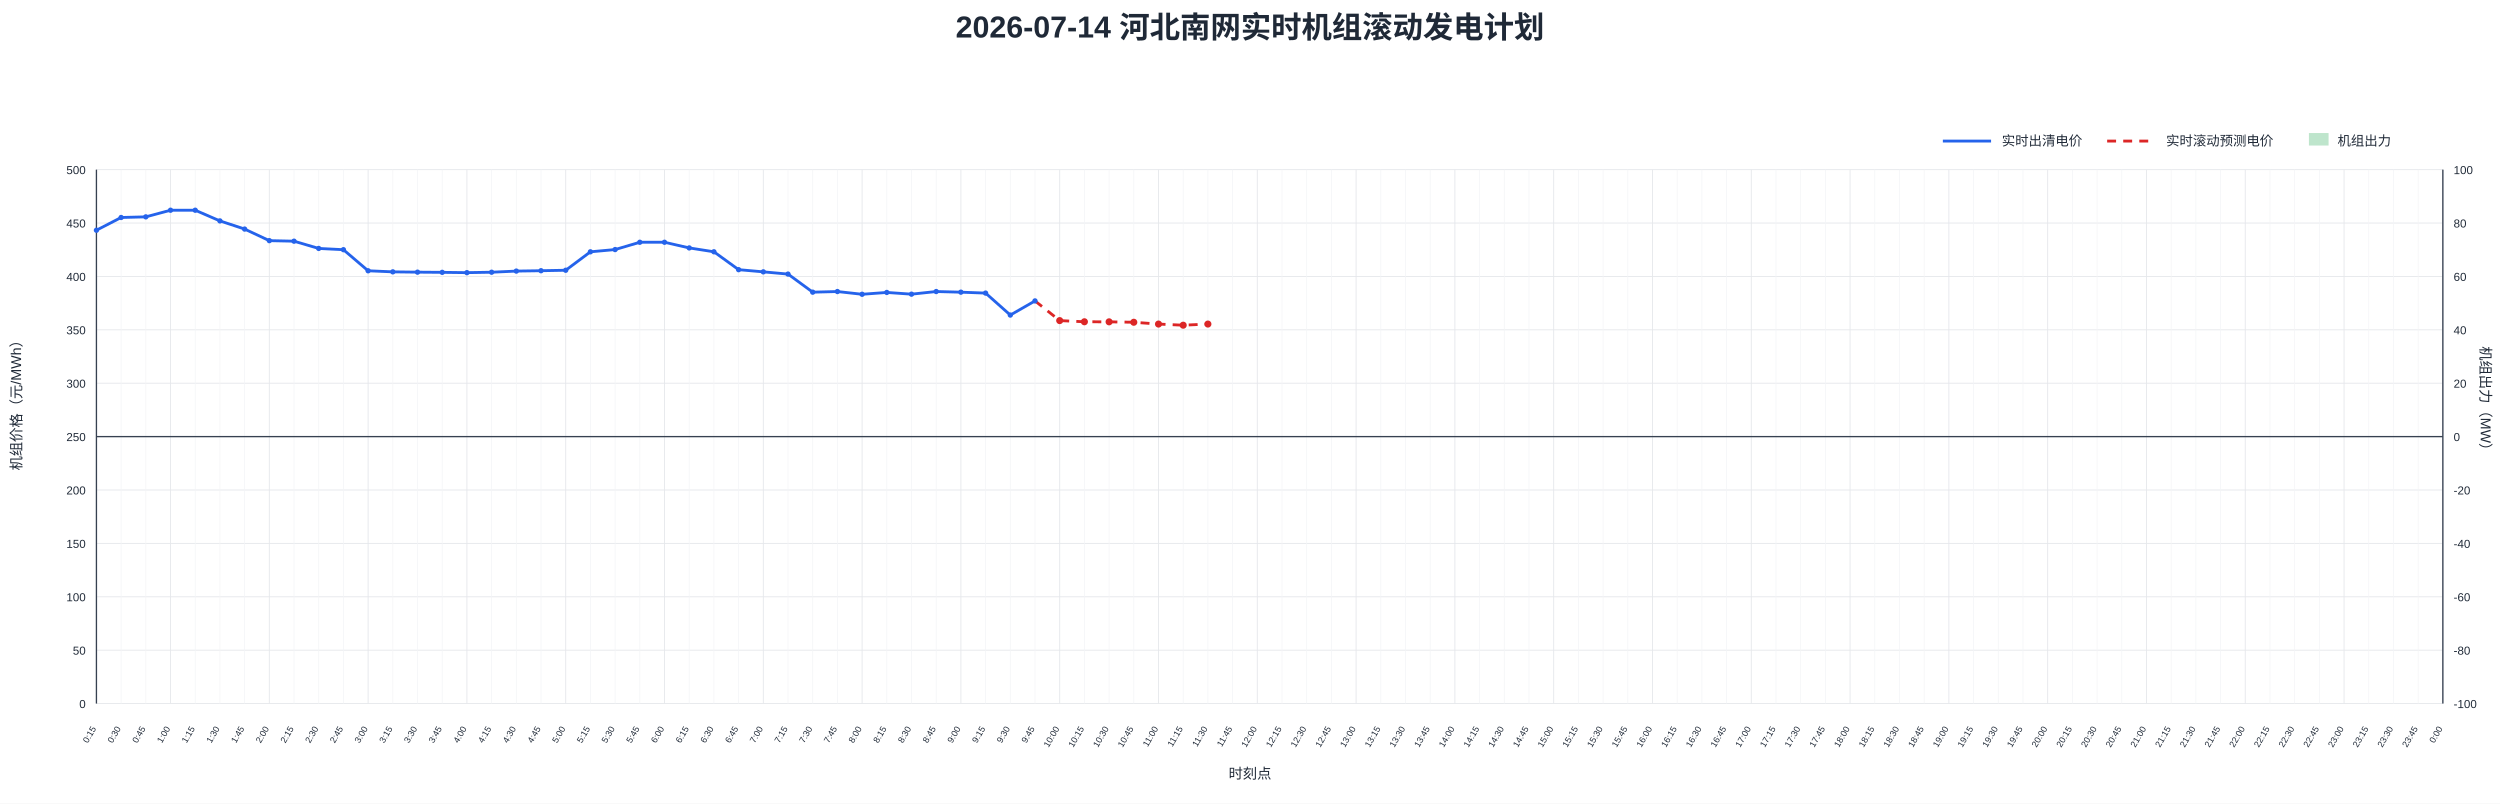
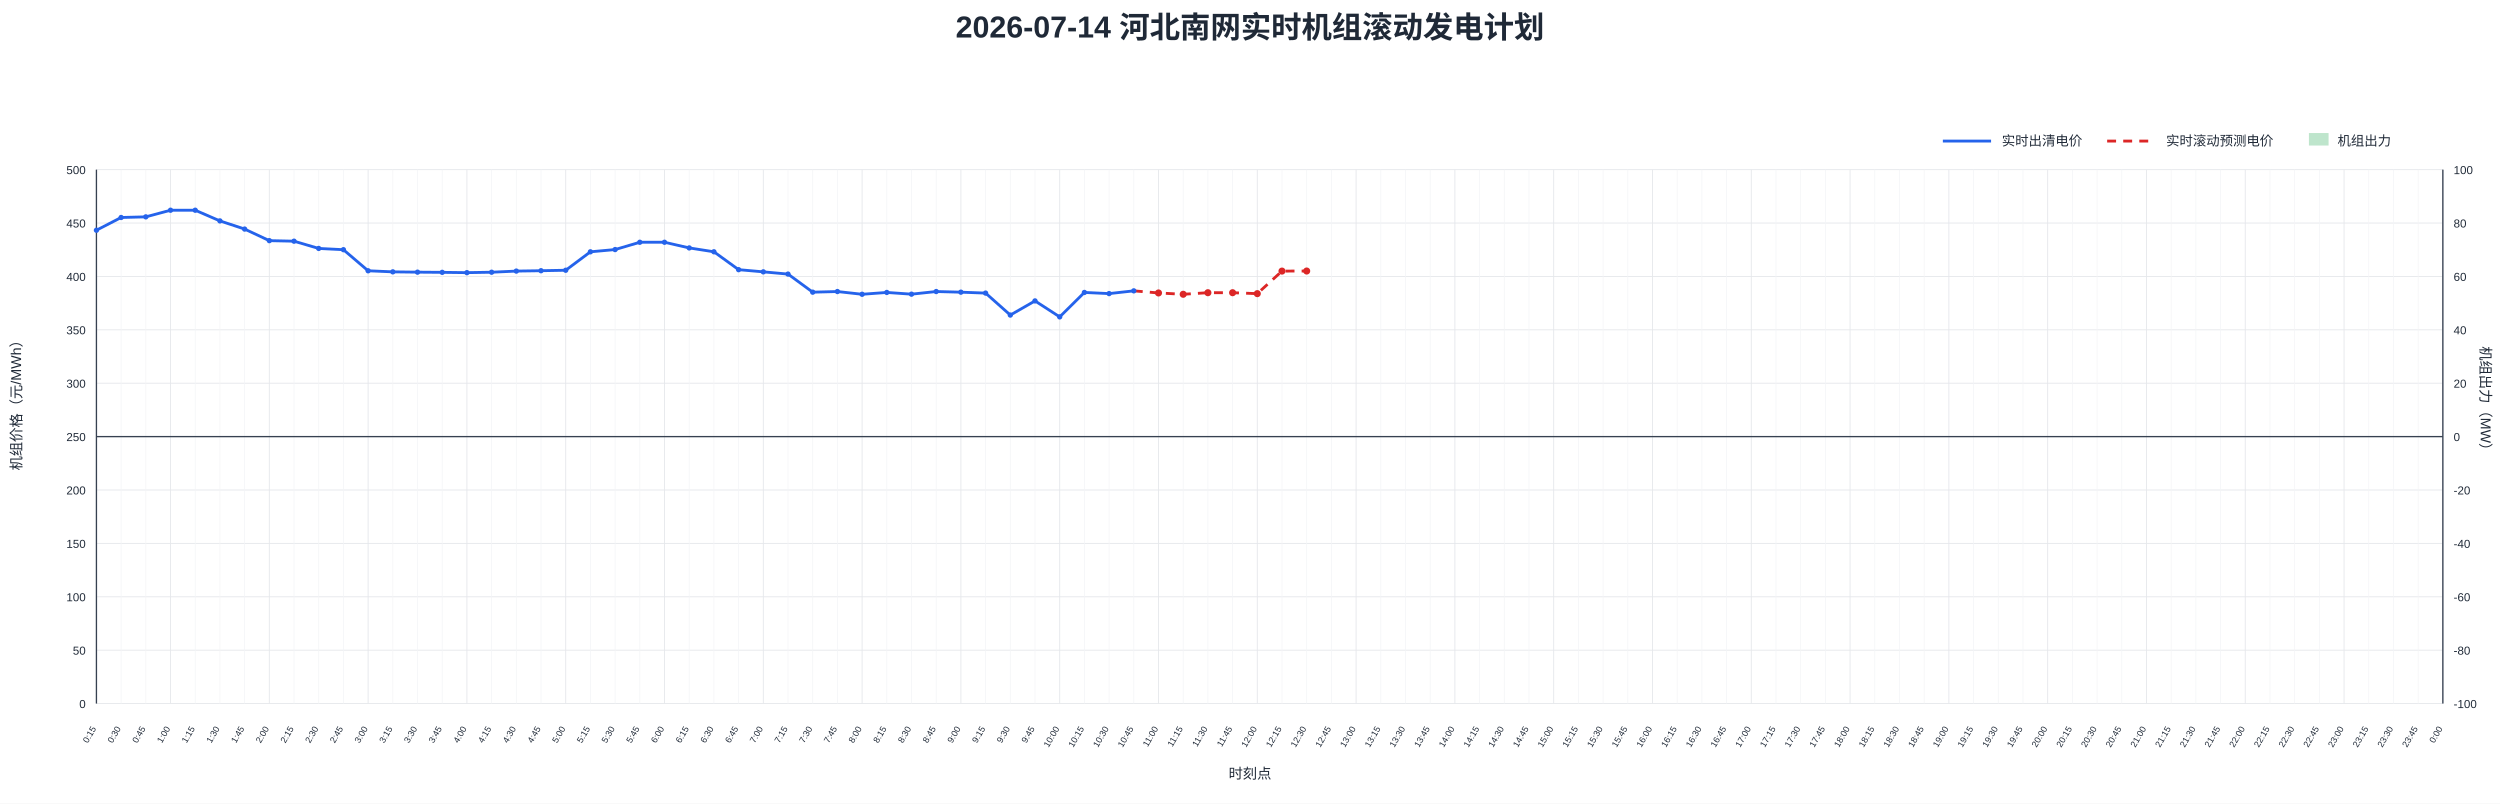
<svg xmlns="http://www.w3.org/2000/svg" width="2800" height="900" viewBox="0 0 2800 900" data-plot-left="108" data-plot-right="2736" data-plot-top="190" data-plot-bottom="788">
  <style>
text{font-family:'Microsoft YaHei','SimHei',Arial,sans-serif;fill:#1f2937}
.axis{stroke:#374151;stroke-width:1.5}
.grid{stroke:#e5e7eb;stroke-width:1}
.minor{stroke:#f3f4f6;stroke-width:0.8}
.actual{fill:none;stroke:#2563eb;stroke-width:3.2}
.forecast{fill:none;stroke:#dc2626;stroke-width:3.2;stroke-dasharray:10 8}
.bar{fill:#16a34a;fill-opacity:0.28}
.hover-zone{fill:#ffffff;fill-opacity:0;cursor:crosshair}
.hover-line{stroke:#111827;stroke-width:1.4;stroke-dasharray:6 5;opacity:0}
.tooltip{opacity:0;pointer-events:none}
.tooltip-bg{fill:#111827;fill-opacity:.72;stroke:#ffffff;stroke-width:1.2}
.tooltip text{fill:#ffffff;font-size:15px}
</style>
  <rect width="100%" height="100%" fill="#ffffff" />
  <text x="1400.0" y="42" text-anchor="middle" font-size="34" font-weight="700">2026-07-14 河北南网实时机组滚动发电计划</text>
  <text x="2748" y="793.00" text-anchor="start" font-size="13" fill="#166534">-100</text>
  <text x="2748" y="733.20" text-anchor="start" font-size="13" fill="#166534">-80</text>
  <text x="2748" y="673.40" text-anchor="start" font-size="13" fill="#166534">-60</text>
  <text x="2748" y="613.60" text-anchor="start" font-size="13" fill="#166534">-40</text>
  <text x="2748" y="553.80" text-anchor="start" font-size="13" fill="#166534">-20</text>
  <text x="2748" y="494.00" text-anchor="start" font-size="13" fill="#166534">0</text>
  <text x="2748" y="434.20" text-anchor="start" font-size="13" fill="#166534">20</text>
  <text x="2748" y="374.40" text-anchor="start" font-size="13" fill="#166534">40</text>
  <text x="2748" y="314.60" text-anchor="start" font-size="13" fill="#166534">60</text>
  <text x="2748" y="254.80" text-anchor="start" font-size="13" fill="#166534">80</text>
  <text x="2748" y="195.00" text-anchor="start" font-size="13" fill="#166534">100</text>
  <line class="grid" x1="108" y1="788.00" x2="2736" y2="788.00" />
  <text x="96" y="793.00" text-anchor="end" font-size="13">0</text>
  <line class="grid" x1="108" y1="728.20" x2="2736" y2="728.20" />
  <text x="96" y="733.20" text-anchor="end" font-size="13">50</text>
  <line class="grid" x1="108" y1="668.40" x2="2736" y2="668.40" />
  <text x="96" y="673.40" text-anchor="end" font-size="13">100</text>
  <line class="grid" x1="108" y1="608.60" x2="2736" y2="608.60" />
  <text x="96" y="613.60" text-anchor="end" font-size="13">150</text>
  <line class="grid" x1="108" y1="548.80" x2="2736" y2="548.80" />
  <text x="96" y="553.80" text-anchor="end" font-size="13">200</text>
  <line class="grid" x1="108" y1="489.00" x2="2736" y2="489.00" />
  <text x="96" y="494.00" text-anchor="end" font-size="13">250</text>
  <line class="grid" x1="108" y1="429.20" x2="2736" y2="429.20" />
  <text x="96" y="434.20" text-anchor="end" font-size="13">300</text>
  <line class="grid" x1="108" y1="369.40" x2="2736" y2="369.40" />
  <text x="96" y="374.40" text-anchor="end" font-size="13">350</text>
  <line class="grid" x1="108" y1="309.60" x2="2736" y2="309.60" />
  <text x="96" y="314.60" text-anchor="end" font-size="13">400</text>
  <line class="grid" x1="108" y1="249.80" x2="2736" y2="249.80" />
  <text x="96" y="254.80" text-anchor="end" font-size="13">450</text>
  <line class="grid" x1="108" y1="190.00" x2="2736" y2="190.00" />
  <text x="96" y="195.00" text-anchor="end" font-size="13">500</text>
  <line class="grid minor" x1="108.00" y1="190" x2="108.00" y2="788" />
  <text x="108.00" y="816" text-anchor="end" font-size="10" transform="rotate(-60 108.00 816)">0:15</text>
  <line class="grid minor" x1="135.66" y1="190" x2="135.66" y2="788" />
  <text x="135.66" y="816" text-anchor="end" font-size="10" transform="rotate(-60 135.66 816)">0:30</text>
  <line class="grid minor" x1="163.33" y1="190" x2="163.33" y2="788" />
  <text x="163.33" y="816" text-anchor="end" font-size="10" transform="rotate(-60 163.33 816)">0:45</text>
  <line class="grid" x1="190.99" y1="190" x2="190.99" y2="788" />
  <text x="190.99" y="816" text-anchor="end" font-size="10" transform="rotate(-60 190.99 816)">1:00</text>
  <line class="grid minor" x1="218.65" y1="190" x2="218.65" y2="788" />
  <text x="218.65" y="816" text-anchor="end" font-size="10" transform="rotate(-60 218.65 816)">1:15</text>
  <line class="grid minor" x1="246.32" y1="190" x2="246.32" y2="788" />
  <text x="246.32" y="816" text-anchor="end" font-size="10" transform="rotate(-60 246.32 816)">1:30</text>
  <line class="grid minor" x1="273.98" y1="190" x2="273.98" y2="788" />
  <text x="273.98" y="816" text-anchor="end" font-size="10" transform="rotate(-60 273.98 816)">1:45</text>
  <line class="grid" x1="301.64" y1="190" x2="301.64" y2="788" />
  <text x="301.64" y="816" text-anchor="end" font-size="10" transform="rotate(-60 301.64 816)">2:00</text>
  <line class="grid minor" x1="329.31" y1="190" x2="329.31" y2="788" />
  <text x="329.31" y="816" text-anchor="end" font-size="10" transform="rotate(-60 329.31 816)">2:15</text>
  <line class="grid minor" x1="356.97" y1="190" x2="356.97" y2="788" />
  <text x="356.97" y="816" text-anchor="end" font-size="10" transform="rotate(-60 356.97 816)">2:30</text>
  <line class="grid minor" x1="384.63" y1="190" x2="384.63" y2="788" />
  <text x="384.63" y="816" text-anchor="end" font-size="10" transform="rotate(-60 384.63 816)">2:45</text>
  <line class="grid" x1="412.29" y1="190" x2="412.29" y2="788" />
  <text x="412.29" y="816" text-anchor="end" font-size="10" transform="rotate(-60 412.29 816)">3:00</text>
  <line class="grid minor" x1="439.96" y1="190" x2="439.96" y2="788" />
  <text x="439.96" y="816" text-anchor="end" font-size="10" transform="rotate(-60 439.96 816)">3:15</text>
  <line class="grid minor" x1="467.62" y1="190" x2="467.62" y2="788" />
  <text x="467.62" y="816" text-anchor="end" font-size="10" transform="rotate(-60 467.62 816)">3:30</text>
  <line class="grid minor" x1="495.28" y1="190" x2="495.28" y2="788" />
  <text x="495.28" y="816" text-anchor="end" font-size="10" transform="rotate(-60 495.28 816)">3:45</text>
  <line class="grid" x1="522.95" y1="190" x2="522.95" y2="788" />
  <text x="522.95" y="816" text-anchor="end" font-size="10" transform="rotate(-60 522.95 816)">4:00</text>
  <line class="grid minor" x1="550.61" y1="190" x2="550.61" y2="788" />
  <text x="550.61" y="816" text-anchor="end" font-size="10" transform="rotate(-60 550.61 816)">4:15</text>
  <line class="grid minor" x1="578.27" y1="190" x2="578.27" y2="788" />
  <text x="578.27" y="816" text-anchor="end" font-size="10" transform="rotate(-60 578.27 816)">4:30</text>
  <line class="grid minor" x1="605.94" y1="190" x2="605.94" y2="788" />
  <text x="605.94" y="816" text-anchor="end" font-size="10" transform="rotate(-60 605.94 816)">4:45</text>
  <line class="grid" x1="633.60" y1="190" x2="633.60" y2="788" />
  <text x="633.60" y="816" text-anchor="end" font-size="10" transform="rotate(-60 633.60 816)">5:00</text>
  <line class="grid minor" x1="661.26" y1="190" x2="661.26" y2="788" />
  <text x="661.26" y="816" text-anchor="end" font-size="10" transform="rotate(-60 661.26 816)">5:15</text>
  <line class="grid minor" x1="688.93" y1="190" x2="688.93" y2="788" />
  <text x="688.93" y="816" text-anchor="end" font-size="10" transform="rotate(-60 688.93 816)">5:30</text>
  <line class="grid minor" x1="716.59" y1="190" x2="716.59" y2="788" />
  <text x="716.59" y="816" text-anchor="end" font-size="10" transform="rotate(-60 716.59 816)">5:45</text>
  <line class="grid" x1="744.25" y1="190" x2="744.25" y2="788" />
  <text x="744.25" y="816" text-anchor="end" font-size="10" transform="rotate(-60 744.25 816)">6:00</text>
  <line class="grid minor" x1="771.92" y1="190" x2="771.92" y2="788" />
  <text x="771.92" y="816" text-anchor="end" font-size="10" transform="rotate(-60 771.92 816)">6:15</text>
  <line class="grid minor" x1="799.58" y1="190" x2="799.58" y2="788" />
  <text x="799.58" y="816" text-anchor="end" font-size="10" transform="rotate(-60 799.58 816)">6:30</text>
  <line class="grid minor" x1="827.24" y1="190" x2="827.24" y2="788" />
  <text x="827.24" y="816" text-anchor="end" font-size="10" transform="rotate(-60 827.24 816)">6:45</text>
  <line class="grid" x1="854.91" y1="190" x2="854.91" y2="788" />
  <text x="854.91" y="816" text-anchor="end" font-size="10" transform="rotate(-60 854.91 816)">7:00</text>
  <line class="grid minor" x1="882.57" y1="190" x2="882.57" y2="788" />
  <text x="882.57" y="816" text-anchor="end" font-size="10" transform="rotate(-60 882.57 816)">7:15</text>
  <line class="grid minor" x1="910.23" y1="190" x2="910.23" y2="788" />
  <text x="910.23" y="816" text-anchor="end" font-size="10" transform="rotate(-60 910.23 816)">7:30</text>
  <line class="grid minor" x1="937.89" y1="190" x2="937.89" y2="788" />
  <text x="937.89" y="816" text-anchor="end" font-size="10" transform="rotate(-60 937.89 816)">7:45</text>
  <line class="grid" x1="965.56" y1="190" x2="965.56" y2="788" />
  <text x="965.56" y="816" text-anchor="end" font-size="10" transform="rotate(-60 965.56 816)">8:00</text>
  <line class="grid minor" x1="993.22" y1="190" x2="993.22" y2="788" />
  <text x="993.22" y="816" text-anchor="end" font-size="10" transform="rotate(-60 993.22 816)">8:15</text>
  <line class="grid minor" x1="1020.88" y1="190" x2="1020.88" y2="788" />
  <text x="1020.88" y="816" text-anchor="end" font-size="10" transform="rotate(-60 1020.88 816)">8:30</text>
  <line class="grid minor" x1="1048.55" y1="190" x2="1048.55" y2="788" />
  <text x="1048.55" y="816" text-anchor="end" font-size="10" transform="rotate(-60 1048.55 816)">8:45</text>
  <line class="grid" x1="1076.21" y1="190" x2="1076.21" y2="788" />
  <text x="1076.21" y="816" text-anchor="end" font-size="10" transform="rotate(-60 1076.21 816)">9:00</text>
  <line class="grid minor" x1="1103.87" y1="190" x2="1103.87" y2="788" />
  <text x="1103.87" y="816" text-anchor="end" font-size="10" transform="rotate(-60 1103.87 816)">9:15</text>
  <line class="grid minor" x1="1131.54" y1="190" x2="1131.54" y2="788" />
  <text x="1131.54" y="816" text-anchor="end" font-size="10" transform="rotate(-60 1131.54 816)">9:30</text>
  <line class="grid minor" x1="1159.20" y1="190" x2="1159.20" y2="788" />
  <text x="1159.20" y="816" text-anchor="end" font-size="10" transform="rotate(-60 1159.20 816)">9:45</text>
  <line class="grid" x1="1186.86" y1="190" x2="1186.86" y2="788" />
  <text x="1186.86" y="816" text-anchor="end" font-size="10" transform="rotate(-60 1186.86 816)">10:00</text>
  <line class="grid minor" x1="1214.53" y1="190" x2="1214.53" y2="788" />
  <text x="1214.53" y="816" text-anchor="end" font-size="10" transform="rotate(-60 1214.53 816)">10:15</text>
  <line class="grid minor" x1="1242.19" y1="190" x2="1242.19" y2="788" />
  <text x="1242.19" y="816" text-anchor="end" font-size="10" transform="rotate(-60 1242.19 816)">10:30</text>
  <line class="grid minor" x1="1269.85" y1="190" x2="1269.85" y2="788" />
  <text x="1269.85" y="816" text-anchor="end" font-size="10" transform="rotate(-60 1269.85 816)">10:45</text>
  <line class="grid" x1="1297.52" y1="190" x2="1297.52" y2="788" />
  <text x="1297.52" y="816" text-anchor="end" font-size="10" transform="rotate(-60 1297.52 816)">11:00</text>
  <line class="grid minor" x1="1325.18" y1="190" x2="1325.18" y2="788" />
  <text x="1325.18" y="816" text-anchor="end" font-size="10" transform="rotate(-60 1325.18 816)">11:15</text>
  <line class="grid minor" x1="1352.84" y1="190" x2="1352.84" y2="788" />
  <text x="1352.84" y="816" text-anchor="end" font-size="10" transform="rotate(-60 1352.84 816)">11:30</text>
  <line class="grid minor" x1="1380.51" y1="190" x2="1380.51" y2="788" />
  <text x="1380.51" y="816" text-anchor="end" font-size="10" transform="rotate(-60 1380.51 816)">11:45</text>
  <line class="grid" x1="1408.17" y1="190" x2="1408.17" y2="788" />
  <text x="1408.17" y="816" text-anchor="end" font-size="10" transform="rotate(-60 1408.17 816)">12:00</text>
  <line class="grid minor" x1="1435.83" y1="190" x2="1435.83" y2="788" />
  <text x="1435.83" y="816" text-anchor="end" font-size="10" transform="rotate(-60 1435.83 816)">12:15</text>
  <line class="grid minor" x1="1463.49" y1="190" x2="1463.49" y2="788" />
  <text x="1463.49" y="816" text-anchor="end" font-size="10" transform="rotate(-60 1463.49 816)">12:30</text>
  <line class="grid minor" x1="1491.16" y1="190" x2="1491.16" y2="788" />
  <text x="1491.16" y="816" text-anchor="end" font-size="10" transform="rotate(-60 1491.16 816)">12:45</text>
  <line class="grid" x1="1518.82" y1="190" x2="1518.82" y2="788" />
  <text x="1518.82" y="816" text-anchor="end" font-size="10" transform="rotate(-60 1518.82 816)">13:00</text>
  <line class="grid minor" x1="1546.48" y1="190" x2="1546.48" y2="788" />
  <text x="1546.48" y="816" text-anchor="end" font-size="10" transform="rotate(-60 1546.48 816)">13:15</text>
  <line class="grid minor" x1="1574.15" y1="190" x2="1574.15" y2="788" />
  <text x="1574.15" y="816" text-anchor="end" font-size="10" transform="rotate(-60 1574.15 816)">13:30</text>
  <line class="grid minor" x1="1601.81" y1="190" x2="1601.81" y2="788" />
  <text x="1601.81" y="816" text-anchor="end" font-size="10" transform="rotate(-60 1601.81 816)">13:45</text>
  <line class="grid" x1="1629.47" y1="190" x2="1629.47" y2="788" />
  <text x="1629.47" y="816" text-anchor="end" font-size="10" transform="rotate(-60 1629.47 816)">14:00</text>
  <line class="grid minor" x1="1657.14" y1="190" x2="1657.14" y2="788" />
  <text x="1657.14" y="816" text-anchor="end" font-size="10" transform="rotate(-60 1657.14 816)">14:15</text>
  <line class="grid minor" x1="1684.80" y1="190" x2="1684.80" y2="788" />
  <text x="1684.80" y="816" text-anchor="end" font-size="10" transform="rotate(-60 1684.80 816)">14:30</text>
  <line class="grid minor" x1="1712.46" y1="190" x2="1712.46" y2="788" />
  <text x="1712.46" y="816" text-anchor="end" font-size="10" transform="rotate(-60 1712.46 816)">14:45</text>
  <line class="grid" x1="1740.13" y1="190" x2="1740.13" y2="788" />
  <text x="1740.13" y="816" text-anchor="end" font-size="10" transform="rotate(-60 1740.13 816)">15:00</text>
  <line class="grid minor" x1="1767.79" y1="190" x2="1767.79" y2="788" />
  <text x="1767.79" y="816" text-anchor="end" font-size="10" transform="rotate(-60 1767.79 816)">15:15</text>
  <line class="grid minor" x1="1795.45" y1="190" x2="1795.45" y2="788" />
  <text x="1795.45" y="816" text-anchor="end" font-size="10" transform="rotate(-60 1795.45 816)">15:30</text>
  <line class="grid minor" x1="1823.12" y1="190" x2="1823.12" y2="788" />
  <text x="1823.12" y="816" text-anchor="end" font-size="10" transform="rotate(-60 1823.12 816)">15:45</text>
  <line class="grid" x1="1850.78" y1="190" x2="1850.78" y2="788" />
  <text x="1850.78" y="816" text-anchor="end" font-size="10" transform="rotate(-60 1850.78 816)">16:00</text>
  <line class="grid minor" x1="1878.44" y1="190" x2="1878.44" y2="788" />
  <text x="1878.44" y="816" text-anchor="end" font-size="10" transform="rotate(-60 1878.44 816)">16:15</text>
  <line class="grid minor" x1="1906.11" y1="190" x2="1906.11" y2="788" />
  <text x="1906.11" y="816" text-anchor="end" font-size="10" transform="rotate(-60 1906.11 816)">16:30</text>
  <line class="grid minor" x1="1933.77" y1="190" x2="1933.77" y2="788" />
  <text x="1933.77" y="816" text-anchor="end" font-size="10" transform="rotate(-60 1933.77 816)">16:45</text>
  <line class="grid" x1="1961.43" y1="190" x2="1961.43" y2="788" />
  <text x="1961.43" y="816" text-anchor="end" font-size="10" transform="rotate(-60 1961.43 816)">17:00</text>
  <line class="grid minor" x1="1989.09" y1="190" x2="1989.09" y2="788" />
  <text x="1989.09" y="816" text-anchor="end" font-size="10" transform="rotate(-60 1989.09 816)">17:15</text>
  <line class="grid minor" x1="2016.76" y1="190" x2="2016.76" y2="788" />
  <text x="2016.76" y="816" text-anchor="end" font-size="10" transform="rotate(-60 2016.76 816)">17:30</text>
  <line class="grid minor" x1="2044.42" y1="190" x2="2044.42" y2="788" />
  <text x="2044.42" y="816" text-anchor="end" font-size="10" transform="rotate(-60 2044.42 816)">17:45</text>
  <line class="grid" x1="2072.08" y1="190" x2="2072.08" y2="788" />
  <text x="2072.08" y="816" text-anchor="end" font-size="10" transform="rotate(-60 2072.08 816)">18:00</text>
  <line class="grid minor" x1="2099.75" y1="190" x2="2099.75" y2="788" />
  <text x="2099.75" y="816" text-anchor="end" font-size="10" transform="rotate(-60 2099.75 816)">18:15</text>
  <line class="grid minor" x1="2127.41" y1="190" x2="2127.41" y2="788" />
  <text x="2127.41" y="816" text-anchor="end" font-size="10" transform="rotate(-60 2127.41 816)">18:30</text>
  <line class="grid minor" x1="2155.07" y1="190" x2="2155.07" y2="788" />
  <text x="2155.07" y="816" text-anchor="end" font-size="10" transform="rotate(-60 2155.07 816)">18:45</text>
  <line class="grid" x1="2182.74" y1="190" x2="2182.74" y2="788" />
  <text x="2182.74" y="816" text-anchor="end" font-size="10" transform="rotate(-60 2182.74 816)">19:00</text>
  <line class="grid minor" x1="2210.40" y1="190" x2="2210.40" y2="788" />
  <text x="2210.40" y="816" text-anchor="end" font-size="10" transform="rotate(-60 2210.40 816)">19:15</text>
  <line class="grid minor" x1="2238.06" y1="190" x2="2238.06" y2="788" />
  <text x="2238.06" y="816" text-anchor="end" font-size="10" transform="rotate(-60 2238.06 816)">19:30</text>
  <line class="grid minor" x1="2265.73" y1="190" x2="2265.73" y2="788" />
  <text x="2265.73" y="816" text-anchor="end" font-size="10" transform="rotate(-60 2265.73 816)">19:45</text>
  <line class="grid" x1="2293.39" y1="190" x2="2293.39" y2="788" />
  <text x="2293.39" y="816" text-anchor="end" font-size="10" transform="rotate(-60 2293.39 816)">20:00</text>
  <line class="grid minor" x1="2321.05" y1="190" x2="2321.05" y2="788" />
  <text x="2321.05" y="816" text-anchor="end" font-size="10" transform="rotate(-60 2321.05 816)">20:15</text>
  <line class="grid minor" x1="2348.72" y1="190" x2="2348.72" y2="788" />
  <text x="2348.72" y="816" text-anchor="end" font-size="10" transform="rotate(-60 2348.72 816)">20:30</text>
  <line class="grid minor" x1="2376.38" y1="190" x2="2376.38" y2="788" />
  <text x="2376.38" y="816" text-anchor="end" font-size="10" transform="rotate(-60 2376.38 816)">20:45</text>
  <line class="grid" x1="2404.04" y1="190" x2="2404.04" y2="788" />
  <text x="2404.04" y="816" text-anchor="end" font-size="10" transform="rotate(-60 2404.04 816)">21:00</text>
  <line class="grid minor" x1="2431.71" y1="190" x2="2431.71" y2="788" />
  <text x="2431.71" y="816" text-anchor="end" font-size="10" transform="rotate(-60 2431.71 816)">21:15</text>
  <line class="grid minor" x1="2459.37" y1="190" x2="2459.37" y2="788" />
  <text x="2459.37" y="816" text-anchor="end" font-size="10" transform="rotate(-60 2459.37 816)">21:30</text>
  <line class="grid minor" x1="2487.03" y1="190" x2="2487.03" y2="788" />
  <text x="2487.03" y="816" text-anchor="end" font-size="10" transform="rotate(-60 2487.03 816)">21:45</text>
  <line class="grid" x1="2514.69" y1="190" x2="2514.69" y2="788" />
  <text x="2514.69" y="816" text-anchor="end" font-size="10" transform="rotate(-60 2514.69 816)">22:00</text>
  <line class="grid minor" x1="2542.36" y1="190" x2="2542.36" y2="788" />
  <text x="2542.36" y="816" text-anchor="end" font-size="10" transform="rotate(-60 2542.36 816)">22:15</text>
  <line class="grid minor" x1="2570.02" y1="190" x2="2570.02" y2="788" />
  <text x="2570.02" y="816" text-anchor="end" font-size="10" transform="rotate(-60 2570.02 816)">22:30</text>
  <line class="grid minor" x1="2597.68" y1="190" x2="2597.68" y2="788" />
  <text x="2597.68" y="816" text-anchor="end" font-size="10" transform="rotate(-60 2597.68 816)">22:45</text>
  <line class="grid" x1="2625.35" y1="190" x2="2625.35" y2="788" />
  <text x="2625.35" y="816" text-anchor="end" font-size="10" transform="rotate(-60 2625.35 816)">23:00</text>
  <line class="grid minor" x1="2653.01" y1="190" x2="2653.01" y2="788" />
  <text x="2653.01" y="816" text-anchor="end" font-size="10" transform="rotate(-60 2653.01 816)">23:15</text>
  <line class="grid minor" x1="2680.67" y1="190" x2="2680.67" y2="788" />
  <text x="2680.67" y="816" text-anchor="end" font-size="10" transform="rotate(-60 2680.67 816)">23:30</text>
  <line class="grid minor" x1="2708.34" y1="190" x2="2708.34" y2="788" />
  <text x="2708.34" y="816" text-anchor="end" font-size="10" transform="rotate(-60 2708.34 816)">23:45</text>
  <line class="grid" x1="2736.00" y1="190" x2="2736.00" y2="788" />
  <text x="2736.00" y="816" text-anchor="end" font-size="10" transform="rotate(-60 2736.00 816)">0:00</text>
  <rect class="bar" x="104.00" y="489.00" width="8" height="0.00" />
  <rect class="bar" x="131.66" y="489.00" width="8" height="0.00" />
  <rect class="bar" x="159.33" y="489.00" width="8" height="0.00" />
  <rect class="bar" x="186.99" y="489.00" width="8" height="0.00" />
  <rect class="bar" x="214.65" y="489.00" width="8" height="0.00" />
  <rect class="bar" x="242.32" y="489.00" width="8" height="0.00" />
  <rect class="bar" x="269.98" y="489.00" width="8" height="0.00" />
  <rect class="bar" x="297.64" y="489.00" width="8" height="0.00" />
  <rect class="bar" x="325.31" y="489.00" width="8" height="0.00" />
  <rect class="bar" x="352.97" y="489.00" width="8" height="0.00" />
  <rect class="bar" x="380.63" y="489.00" width="8" height="0.00" />
  <rect class="bar" x="408.29" y="489.00" width="8" height="0.00" />
  <rect class="bar" x="435.96" y="489.00" width="8" height="0.00" />
  <rect class="bar" x="463.62" y="489.00" width="8" height="0.00" />
  <rect class="bar" x="491.28" y="489.00" width="8" height="0.00" />
  <rect class="bar" x="518.95" y="489.00" width="8" height="0.00" />
  <rect class="bar" x="546.61" y="489.00" width="8" height="0.00" />
  <rect class="bar" x="574.27" y="489.00" width="8" height="0.00" />
  <rect class="bar" x="601.94" y="489.00" width="8" height="0.00" />
  <rect class="bar" x="629.60" y="489.00" width="8" height="0.00" />
  <rect class="bar" x="657.26" y="489.00" width="8" height="0.00" />
  <rect class="bar" x="684.93" y="489.00" width="8" height="0.00" />
  <rect class="bar" x="712.59" y="489.00" width="8" height="0.00" />
  <rect class="bar" x="740.25" y="489.00" width="8" height="0.00" />
  <rect class="bar" x="767.92" y="489.00" width="8" height="0.00" />
  <rect class="bar" x="795.58" y="489.00" width="8" height="0.00" />
  <rect class="bar" x="823.24" y="489.00" width="8" height="0.00" />
  <rect class="bar" x="850.91" y="489.00" width="8" height="0.00" />
  <rect class="bar" x="878.57" y="489.00" width="8" height="0.00" />
  <rect class="bar" x="906.23" y="489.00" width="8" height="0.00" />
  <rect class="bar" x="933.89" y="489.00" width="8" height="0.00" />
  <rect class="bar" x="961.56" y="489.00" width="8" height="0.00" />
  <rect class="bar" x="989.22" y="489.00" width="8" height="0.00" />
  <rect class="bar" x="1016.88" y="489.00" width="8" height="0.00" />
  <rect class="bar" x="1044.55" y="489.00" width="8" height="0.00" />
  <rect class="bar" x="1072.21" y="489.00" width="8" height="0.00" />
  <rect class="bar" x="1099.87" y="489.00" width="8" height="0.00" />
  <rect class="bar" x="1127.54" y="489.00" width="8" height="0.00" />
  <rect class="bar" x="1155.20" y="489.00" width="8" height="0.00" />
  <rect class="bar" x="1182.86" y="489.00" width="8" height="0.00" />
  <rect class="bar" x="1210.53" y="489.00" width="8" height="0.00" />
  <rect class="bar" x="1238.19" y="489.00" width="8" height="0.00" />
  <rect class="bar" x="1265.85" y="489.00" width="8" height="0.00" />
  <rect class="bar" x="1293.52" y="489.00" width="8" height="0.00" />
  <rect class="bar" x="1321.18" y="489.00" width="8" height="0.00" />
  <rect class="bar" x="1348.84" y="489.00" width="8" height="0.00" />
+   <rect class="bar" x="1376.51" y="489.00" width="8" height="0.00" />
+   <rect class="bar" x="1404.17" y="489.00" width="8" height="0.00" />
+   <rect class="bar" x="1431.83" y="489.00" width="8" height="0.00" />
+   <rect class="bar" x="1459.49" y="489.00" width="8" height="0.00" />
  <line class="axis" x1="108" y1="489.00" x2="2736" y2="489.00" />
  <line class="axis" x1="108" y1="190" x2="108" y2="788" />
  <line class="axis" x1="2736" y1="190" x2="2736" y2="788" />
  <text x="1400.0" y="872" text-anchor="middle" font-size="16">时刻点</text>
  <text x="24" y="450.0" text-anchor="middle" font-size="16" transform="rotate(-90 24 450.0)">机组价格（元/MWh）</text>
  <text x="2778" y="450.0" text-anchor="middle" font-size="16" fill="#166534" transform="rotate(90 2778 450.0)">机组出力（MW）</text>
-   <polyline class="actual" points="108.00,257.86 135.66,243.59 163.33,242.88 190.99,235.45 218.65,235.45 246.32,247.41 273.98,256.56 301.64,269.53 329.31,270.13 356.97,278.26 384.63,279.65 412.29,303.27 439.96,304.47 467.62,304.82 495.28,305.03 522.95,305.37 550.61,304.89 578.27,303.62 605.94,303.20 633.60,302.68 661.26,282.03 688.93,279.51 716.59,271.33 744.25,271.33 771.92,277.67 799.58,282.00 827.24,302.03 854.91,304.47 882.57,306.97 910.23,327.24 937.89,326.52 965.56,329.59 993.22,327.54 1020.88,329.47 1048.55,326.52 1076.21,327.24 1103.87,328.27 1131.54,352.87 1159.20,337.02" />
-   <polyline class="forecast" points="1159.20,337.02 1186.86,359.07 1214.53,360.38 1242.19,360.45 1269.85,360.93 1297.52,362.95 1325.18,364.23 1352.84,362.95" />
+   <polyline class="actual" points="108.00,257.86 135.66,243.59 163.33,242.88 190.99,235.45 218.65,235.45 246.32,247.41 273.98,256.56 301.64,269.53 329.31,270.13 356.97,278.26 384.63,279.65 412.29,303.27 439.96,304.47 467.62,304.82 495.28,305.03 522.95,305.37 550.61,304.89 578.27,303.62 605.94,303.20 633.60,302.68 661.26,282.03 688.93,279.51 716.59,271.33 744.25,271.33 771.92,277.67 799.58,282.00 827.24,302.03 854.91,304.47 882.57,306.97 910.23,327.24 937.89,326.52 965.56,329.59 993.22,327.54 1020.88,329.47 1048.55,326.52 1076.21,327.24 1103.87,328.27 1131.54,352.87 1159.20,337.02 1186.86,354.92 1214.53,327.54 1242.19,328.83 1269.85,325.75" />
+   <polyline class="forecast" points="1269.85,325.75 1297.52,328.11 1325.18,329.59 1352.84,327.83 1380.51,327.83 1408.17,328.88 1435.83,303.62 1463.49,303.54" />
  <circle cx="108.00" cy="257.86" r="3" fill="#2563eb" />
  <circle cx="135.66" cy="243.59" r="3" fill="#2563eb" />
  <circle cx="163.33" cy="242.88" r="3" fill="#2563eb" />
  <circle cx="190.99" cy="235.45" r="3" fill="#2563eb" />
  <circle cx="218.65" cy="235.45" r="3" fill="#2563eb" />
  <circle cx="246.32" cy="247.41" r="3" fill="#2563eb" />
  <circle cx="273.98" cy="256.56" r="3" fill="#2563eb" />
  <circle cx="301.64" cy="269.53" r="3" fill="#2563eb" />
  <circle cx="329.31" cy="270.13" r="3" fill="#2563eb" />
  <circle cx="356.97" cy="278.26" r="3" fill="#2563eb" />
  <circle cx="384.63" cy="279.65" r="3" fill="#2563eb" />
  <circle cx="412.29" cy="303.27" r="3" fill="#2563eb" />
  <circle cx="439.96" cy="304.47" r="3" fill="#2563eb" />
  <circle cx="467.62" cy="304.82" r="3" fill="#2563eb" />
  <circle cx="495.28" cy="305.03" r="3" fill="#2563eb" />
  <circle cx="522.95" cy="305.37" r="3" fill="#2563eb" />
  <circle cx="550.61" cy="304.89" r="3" fill="#2563eb" />
  <circle cx="578.27" cy="303.62" r="3" fill="#2563eb" />
  <circle cx="605.94" cy="303.20" r="3" fill="#2563eb" />
  <circle cx="633.60" cy="302.68" r="3" fill="#2563eb" />
  <circle cx="661.26" cy="282.03" r="3" fill="#2563eb" />
  <circle cx="688.93" cy="279.51" r="3" fill="#2563eb" />
  <circle cx="716.59" cy="271.33" r="3" fill="#2563eb" />
  <circle cx="744.25" cy="271.33" r="3" fill="#2563eb" />
  <circle cx="771.92" cy="277.67" r="3" fill="#2563eb" />
  <circle cx="799.58" cy="282.00" r="3" fill="#2563eb" />
  <circle cx="827.24" cy="302.03" r="3" fill="#2563eb" />
  <circle cx="854.91" cy="304.47" r="3" fill="#2563eb" />
  <circle cx="882.57" cy="306.97" r="3" fill="#2563eb" />
  <circle cx="910.23" cy="327.24" r="3" fill="#2563eb" />
  <circle cx="937.89" cy="326.52" r="3" fill="#2563eb" />
  <circle cx="965.56" cy="329.59" r="3" fill="#2563eb" />
  <circle cx="993.22" cy="327.54" r="3" fill="#2563eb" />
  <circle cx="1020.88" cy="329.47" r="3" fill="#2563eb" />
  <circle cx="1048.55" cy="326.52" r="3" fill="#2563eb" />
  <circle cx="1076.21" cy="327.24" r="3" fill="#2563eb" />
  <circle cx="1103.87" cy="328.27" r="3" fill="#2563eb" />
  <circle cx="1131.54" cy="352.87" r="3" fill="#2563eb" />
  <circle cx="1159.20" cy="337.02" r="3" fill="#2563eb" />
-   <circle cx="1186.86" cy="359.07" r="4" fill="#dc2626" />
-   <circle cx="1214.53" cy="360.38" r="4" fill="#dc2626" />
-   <circle cx="1242.19" cy="360.45" r="4" fill="#dc2626" />
-   <circle cx="1269.85" cy="360.93" r="4" fill="#dc2626" />
-   <circle cx="1297.52" cy="362.95" r="4" fill="#dc2626" />
-   <circle cx="1325.18" cy="364.23" r="4" fill="#dc2626" />
-   <circle cx="1352.84" cy="362.95" r="4" fill="#dc2626" />
+   <circle cx="1186.86" cy="354.92" r="3" fill="#2563eb" />
+   <circle cx="1214.53" cy="327.54" r="3" fill="#2563eb" />
+   <circle cx="1242.19" cy="328.83" r="3" fill="#2563eb" />
+   <circle cx="1269.85" cy="325.75" r="3" fill="#2563eb" />
+   <circle cx="1297.52" cy="328.11" r="4" fill="#dc2626" />
+   <circle cx="1325.18" cy="329.59" r="4" fill="#dc2626" />
+   <circle cx="1352.84" cy="327.83" r="4" fill="#dc2626" />
+   <circle cx="1380.51" cy="327.83" r="4" fill="#dc2626" />
+   <circle cx="1408.17" cy="328.88" r="4" fill="#dc2626" />
+   <circle cx="1435.83" cy="303.62" r="4" fill="#dc2626" />
+   <circle cx="1463.49" cy="303.54" r="4" fill="#dc2626" />
  <line x1="2176" y1="158" x2="2230" y2="158" class="actual" />
  <text x="2242" y="163" font-size="15">实时出清电价</text>
  <line x1="2360" y1="158" x2="2414" y2="158" class="forecast" />
  <text x="2426" y="163" font-size="15">实时滚动预测电价</text>
  <rect class="bar" x="2586" y="149" width="22" height="14" />
  <text x="2618" y="163" font-size="15">机组出力</text>
  <line id="hover-line" class="hover-line" x1="108" y1="190" x2="108" y2="788" />
  <g id="tooltip" class="tooltip">
    <rect class="tooltip-bg" x="0" y="0" width="220" height="122" rx="8" />
    <text id="tip-time" x="14" y="30" />
    <text id="tip-output" x="14" y="57" />
    <text id="tip-price" x="14" y="84" />
    <text id="tip-forecast" x="14" y="111" />
  </g>
  <rect class="hover-zone" x="108.00" y="190" width="13.83" height="598" data-x="108.00" data-time="0:15" data-output="0 MW" data-actual-price="443.26 元/MWh" data-forecast-price="--" data-curve-y="257.86" />
  <rect class="hover-zone" x="121.83" y="190" width="27.66" height="598" data-x="135.66" data-time="0:30" data-output="0 MW" data-actual-price="455.19 元/MWh" data-forecast-price="--" data-curve-y="243.59" />
  <rect class="hover-zone" x="149.49" y="190" width="27.66" height="598" data-x="163.33" data-time="0:45" data-output="0 MW" data-actual-price="455.79 元/MWh" data-forecast-price="--" data-curve-y="242.88" />
  <rect class="hover-zone" x="177.16" y="190" width="27.66" height="598" data-x="190.99" data-time="1:00" data-output="0 MW" data-actual-price="462.00 元/MWh" data-forecast-price="--" data-curve-y="235.45" />
  <rect class="hover-zone" x="204.82" y="190" width="27.66" height="598" data-x="218.65" data-time="1:15" data-output="0 MW" data-actual-price="462.00 元/MWh" data-forecast-price="--" data-curve-y="235.45" />
  <rect class="hover-zone" x="232.48" y="190" width="27.66" height="598" data-x="246.32" data-time="1:30" data-output="0 MW" data-actual-price="452.00 元/MWh" data-forecast-price="--" data-curve-y="247.41" />
  <rect class="hover-zone" x="260.15" y="190" width="27.66" height="598" data-x="273.98" data-time="1:45" data-output="0 MW" data-actual-price="444.35 元/MWh" data-forecast-price="--" data-curve-y="256.56" />
  <rect class="hover-zone" x="287.81" y="190" width="27.66" height="598" data-x="301.64" data-time="2:00" data-output="0 MW" data-actual-price="433.50 元/MWh" data-forecast-price="--" data-curve-y="269.53" />
  <rect class="hover-zone" x="315.47" y="190" width="27.66" height="598" data-x="329.31" data-time="2:15" data-output="0 MW" data-actual-price="433.00 元/MWh" data-forecast-price="--" data-curve-y="270.13" />
  <rect class="hover-zone" x="343.14" y="190" width="27.66" height="598" data-x="356.97" data-time="2:30" data-output="0 MW" data-actual-price="426.20 元/MWh" data-forecast-price="--" data-curve-y="278.26" />
  <rect class="hover-zone" x="370.80" y="190" width="27.66" height="598" data-x="384.63" data-time="2:45" data-output="0 MW" data-actual-price="425.04 元/MWh" data-forecast-price="--" data-curve-y="279.65" />
  <rect class="hover-zone" x="398.46" y="190" width="27.66" height="598" data-x="412.29" data-time="3:00" data-output="0 MW" data-actual-price="405.29 元/MWh" data-forecast-price="--" data-curve-y="303.27" />
  <rect class="hover-zone" x="426.13" y="190" width="27.66" height="598" data-x="439.96" data-time="3:15" data-output="0 MW" data-actual-price="404.29 元/MWh" data-forecast-price="--" data-curve-y="304.47" />
  <rect class="hover-zone" x="453.79" y="190" width="27.66" height="598" data-x="467.62" data-time="3:30" data-output="0 MW" data-actual-price="404.00 元/MWh" data-forecast-price="--" data-curve-y="304.82" />
  <rect class="hover-zone" x="481.45" y="190" width="27.66" height="598" data-x="495.28" data-time="3:45" data-output="0 MW" data-actual-price="403.82 元/MWh" data-forecast-price="--" data-curve-y="305.03" />
  <rect class="hover-zone" x="509.12" y="190" width="27.66" height="598" data-x="522.95" data-time="4:00" data-output="0 MW" data-actual-price="403.54 元/MWh" data-forecast-price="--" data-curve-y="305.37" />
  <rect class="hover-zone" x="536.78" y="190" width="27.66" height="598" data-x="550.61" data-time="4:15" data-output="0 MW" data-actual-price="403.94 元/MWh" data-forecast-price="--" data-curve-y="304.89" />
  <rect class="hover-zone" x="564.44" y="190" width="27.66" height="598" data-x="578.27" data-time="4:30" data-output="0 MW" data-actual-price="405.00 元/MWh" data-forecast-price="--" data-curve-y="303.62" />
  <rect class="hover-zone" x="592.11" y="190" width="27.66" height="598" data-x="605.94" data-time="4:45" data-output="0 MW" data-actual-price="405.35 元/MWh" data-forecast-price="--" data-curve-y="303.20" />
  <rect class="hover-zone" x="619.77" y="190" width="27.66" height="598" data-x="633.60" data-time="5:00" data-output="0 MW" data-actual-price="405.79 元/MWh" data-forecast-price="--" data-curve-y="302.68" />
  <rect class="hover-zone" x="647.43" y="190" width="27.66" height="598" data-x="661.26" data-time="5:15" data-output="0 MW" data-actual-price="423.05 元/MWh" data-forecast-price="--" data-curve-y="282.03" />
  <rect class="hover-zone" x="675.09" y="190" width="27.66" height="598" data-x="688.93" data-time="5:30" data-output="0 MW" data-actual-price="425.16 元/MWh" data-forecast-price="--" data-curve-y="279.51" />
  <rect class="hover-zone" x="702.76" y="190" width="27.66" height="598" data-x="716.59" data-time="5:45" data-output="0 MW" data-actual-price="432.00 元/MWh" data-forecast-price="--" data-curve-y="271.33" />
  <rect class="hover-zone" x="730.42" y="190" width="27.66" height="598" data-x="744.25" data-time="6:00" data-output="0 MW" data-actual-price="432.00 元/MWh" data-forecast-price="--" data-curve-y="271.33" />
  <rect class="hover-zone" x="758.08" y="190" width="27.66" height="598" data-x="771.92" data-time="6:15" data-output="0 MW" data-actual-price="426.70 元/MWh" data-forecast-price="--" data-curve-y="277.67" />
  <rect class="hover-zone" x="785.75" y="190" width="27.66" height="598" data-x="799.58" data-time="6:30" data-output="0 MW" data-actual-price="423.08 元/MWh" data-forecast-price="--" data-curve-y="282.00" />
  <rect class="hover-zone" x="813.41" y="190" width="27.66" height="598" data-x="827.24" data-time="6:45" data-output="0 MW" data-actual-price="406.33 元/MWh" data-forecast-price="--" data-curve-y="302.03" />
  <rect class="hover-zone" x="841.07" y="190" width="27.66" height="598" data-x="854.91" data-time="7:00" data-output="0 MW" data-actual-price="404.29 元/MWh" data-forecast-price="--" data-curve-y="304.47" />
  <rect class="hover-zone" x="868.74" y="190" width="27.66" height="598" data-x="882.57" data-time="7:15" data-output="0 MW" data-actual-price="402.20 元/MWh" data-forecast-price="--" data-curve-y="306.97" />
  <rect class="hover-zone" x="896.40" y="190" width="27.66" height="598" data-x="910.23" data-time="7:30" data-output="0 MW" data-actual-price="385.25 元/MWh" data-forecast-price="--" data-curve-y="327.24" />
  <rect class="hover-zone" x="924.06" y="190" width="27.66" height="598" data-x="937.89" data-time="7:45" data-output="0 MW" data-actual-price="385.85 元/MWh" data-forecast-price="--" data-curve-y="326.52" />
  <rect class="hover-zone" x="951.73" y="190" width="27.66" height="598" data-x="965.56" data-time="8:00" data-output="0 MW" data-actual-price="383.29 元/MWh" data-forecast-price="--" data-curve-y="329.59" />
  <rect class="hover-zone" x="979.39" y="190" width="27.66" height="598" data-x="993.22" data-time="8:15" data-output="0 MW" data-actual-price="385.00 元/MWh" data-forecast-price="--" data-curve-y="327.54" />
  <rect class="hover-zone" x="1007.05" y="190" width="27.66" height="598" data-x="1020.88" data-time="8:30" data-output="0 MW" data-actual-price="383.39 元/MWh" data-forecast-price="--" data-curve-y="329.47" />
  <rect class="hover-zone" x="1034.72" y="190" width="27.66" height="598" data-x="1048.55" data-time="8:45" data-output="0 MW" data-actual-price="385.85 元/MWh" data-forecast-price="--" data-curve-y="326.52" />
  <rect class="hover-zone" x="1062.38" y="190" width="27.66" height="598" data-x="1076.21" data-time="9:00" data-output="0 MW" data-actual-price="385.25 元/MWh" data-forecast-price="--" data-curve-y="327.24" />
  <rect class="hover-zone" x="1090.04" y="190" width="27.66" height="598" data-x="1103.87" data-time="9:15" data-output="0 MW" data-actual-price="384.39 元/MWh" data-forecast-price="--" data-curve-y="328.27" />
  <rect class="hover-zone" x="1117.71" y="190" width="27.66" height="598" data-x="1131.54" data-time="9:30" data-output="0 MW" data-actual-price="363.82 元/MWh" data-forecast-price="--" data-curve-y="352.87" />
  <rect class="hover-zone" x="1145.37" y="190" width="27.66" height="598" data-x="1159.20" data-time="9:45" data-output="0 MW" data-actual-price="377.07 元/MWh" data-forecast-price="--" data-curve-y="337.02" />
-   <rect class="hover-zone" x="1173.03" y="190" width="27.66" height="598" data-x="1186.86" data-time="10:00" data-output="0 MW" data-actual-price="--" data-forecast-price="358.64 元/MWh" data-curve-y="359.07" />
-   <rect class="hover-zone" x="1200.69" y="190" width="27.66" height="598" data-x="1214.53" data-time="10:15" data-output="0 MW" data-actual-price="--" data-forecast-price="357.54 元/MWh" data-curve-y="360.38" />
-   <rect class="hover-zone" x="1228.36" y="190" width="27.66" height="598" data-x="1242.19" data-time="10:30" data-output="0 MW" data-actual-price="--" data-forecast-price="357.48 元/MWh" data-curve-y="360.45" />
-   <rect class="hover-zone" x="1256.02" y="190" width="27.66" height="598" data-x="1269.85" data-time="10:45" data-output="0 MW" data-actual-price="--" data-forecast-price="357.08 元/MWh" data-curve-y="360.93" />
-   <rect class="hover-zone" x="1283.68" y="190" width="27.66" height="598" data-x="1297.52" data-time="11:00" data-output="0 MW" data-actual-price="--" data-forecast-price="355.39 元/MWh" data-curve-y="362.95" />
-   <rect class="hover-zone" x="1311.35" y="190" width="27.66" height="598" data-x="1325.18" data-time="11:15" data-output="0 MW" data-actual-price="--" data-forecast-price="354.32 元/MWh" data-curve-y="364.23" />
-   <rect class="hover-zone" x="1339.01" y="190" width="27.66" height="598" data-x="1352.84" data-time="11:30" data-output="0 MW" data-actual-price="--" data-forecast-price="355.39 元/MWh" data-curve-y="362.95" />
-   <rect class="hover-zone" x="1366.67" y="190" width="27.66" height="598" data-x="1380.51" data-time="11:45" data-output="--" data-actual-price="--" data-forecast-price="--" data-curve-y="" />
-   <rect class="hover-zone" x="1394.34" y="190" width="27.66" height="598" data-x="1408.17" data-time="12:00" data-output="--" data-actual-price="--" data-forecast-price="--" data-curve-y="" />
-   <rect class="hover-zone" x="1422.00" y="190" width="27.66" height="598" data-x="1435.83" data-time="12:15" data-output="--" data-actual-price="--" data-forecast-price="--" data-curve-y="" />
-   <rect class="hover-zone" x="1449.66" y="190" width="27.66" height="598" data-x="1463.49" data-time="12:30" data-output="--" data-actual-price="--" data-forecast-price="--" data-curve-y="" />
+   <rect class="hover-zone" x="1173.03" y="190" width="27.66" height="598" data-x="1186.86" data-time="10:00" data-output="0 MW" data-actual-price="362.11 元/MWh" data-forecast-price="--" data-curve-y="354.92" />
+   <rect class="hover-zone" x="1200.69" y="190" width="27.66" height="598" data-x="1214.53" data-time="10:15" data-output="0 MW" data-actual-price="385.00 元/MWh" data-forecast-price="--" data-curve-y="327.54" />
+   <rect class="hover-zone" x="1228.36" y="190" width="27.66" height="598" data-x="1242.19" data-time="10:30" data-output="0 MW" data-actual-price="383.92 元/MWh" data-forecast-price="--" data-curve-y="328.83" />
+   <rect class="hover-zone" x="1256.02" y="190" width="27.66" height="598" data-x="1269.85" data-time="10:45" data-output="0 MW" data-actual-price="386.50 元/MWh" data-forecast-price="--" data-curve-y="325.75" />
+   <rect class="hover-zone" x="1283.68" y="190" width="27.66" height="598" data-x="1297.52" data-time="11:00" data-output="0 MW" data-actual-price="--" data-forecast-price="384.52 元/MWh" data-curve-y="328.11" />
+   <rect class="hover-zone" x="1311.35" y="190" width="27.66" height="598" data-x="1325.18" data-time="11:15" data-output="0 MW" data-actual-price="--" data-forecast-price="383.29 元/MWh" data-curve-y="329.59" />
+   <rect class="hover-zone" x="1339.01" y="190" width="27.66" height="598" data-x="1352.84" data-time="11:30" data-output="0 MW" data-actual-price="--" data-forecast-price="384.76 元/MWh" data-curve-y="327.83" />
+   <rect class="hover-zone" x="1366.67" y="190" width="27.66" height="598" data-x="1380.51" data-time="11:45" data-output="0 MW" data-actual-price="--" data-forecast-price="384.76 元/MWh" data-curve-y="327.83" />
+   <rect class="hover-zone" x="1394.34" y="190" width="27.66" height="598" data-x="1408.17" data-time="12:00" data-output="0 MW" data-actual-price="--" data-forecast-price="383.88 元/MWh" data-curve-y="328.88" />
+   <rect class="hover-zone" x="1422.00" y="190" width="27.66" height="598" data-x="1435.83" data-time="12:15" data-output="0 MW" data-actual-price="--" data-forecast-price="405.00 元/MWh" data-curve-y="303.62" />
+   <rect class="hover-zone" x="1449.66" y="190" width="27.66" height="598" data-x="1463.49" data-time="12:30" data-output="0 MW" data-actual-price="--" data-forecast-price="405.07 元/MWh" data-curve-y="303.54" />
  <rect class="hover-zone" x="1477.33" y="190" width="27.66" height="598" data-x="1491.16" data-time="12:45" data-output="--" data-actual-price="--" data-forecast-price="--" data-curve-y="" />
  <rect class="hover-zone" x="1504.99" y="190" width="27.66" height="598" data-x="1518.82" data-time="13:00" data-output="--" data-actual-price="--" data-forecast-price="--" data-curve-y="" />
  <rect class="hover-zone" x="1532.65" y="190" width="27.66" height="598" data-x="1546.48" data-time="13:15" data-output="--" data-actual-price="--" data-forecast-price="--" data-curve-y="" />
  <rect class="hover-zone" x="1560.32" y="190" width="27.66" height="598" data-x="1574.15" data-time="13:30" data-output="--" data-actual-price="--" data-forecast-price="--" data-curve-y="" />
  <rect class="hover-zone" x="1587.98" y="190" width="27.66" height="598" data-x="1601.81" data-time="13:45" data-output="--" data-actual-price="--" data-forecast-price="--" data-curve-y="" />
  <rect class="hover-zone" x="1615.64" y="190" width="27.66" height="598" data-x="1629.47" data-time="14:00" data-output="--" data-actual-price="--" data-forecast-price="--" data-curve-y="" />
  <rect class="hover-zone" x="1643.31" y="190" width="27.66" height="598" data-x="1657.14" data-time="14:15" data-output="--" data-actual-price="--" data-forecast-price="--" data-curve-y="" />
  <rect class="hover-zone" x="1670.97" y="190" width="27.66" height="598" data-x="1684.80" data-time="14:30" data-output="--" data-actual-price="--" data-forecast-price="--" data-curve-y="" />
  <rect class="hover-zone" x="1698.63" y="190" width="27.66" height="598" data-x="1712.46" data-time="14:45" data-output="--" data-actual-price="--" data-forecast-price="--" data-curve-y="" />
  <rect class="hover-zone" x="1726.29" y="190" width="27.66" height="598" data-x="1740.13" data-time="15:00" data-output="--" data-actual-price="--" data-forecast-price="--" data-curve-y="" />
  <rect class="hover-zone" x="1753.96" y="190" width="27.66" height="598" data-x="1767.79" data-time="15:15" data-output="--" data-actual-price="--" data-forecast-price="--" data-curve-y="" />
  <rect class="hover-zone" x="1781.62" y="190" width="27.66" height="598" data-x="1795.45" data-time="15:30" data-output="--" data-actual-price="--" data-forecast-price="--" data-curve-y="" />
  <rect class="hover-zone" x="1809.28" y="190" width="27.66" height="598" data-x="1823.12" data-time="15:45" data-output="--" data-actual-price="--" data-forecast-price="--" data-curve-y="" />
  <rect class="hover-zone" x="1836.95" y="190" width="27.66" height="598" data-x="1850.78" data-time="16:00" data-output="--" data-actual-price="--" data-forecast-price="--" data-curve-y="" />
  <rect class="hover-zone" x="1864.61" y="190" width="27.66" height="598" data-x="1878.44" data-time="16:15" data-output="--" data-actual-price="--" data-forecast-price="--" data-curve-y="" />
  <rect class="hover-zone" x="1892.27" y="190" width="27.66" height="598" data-x="1906.11" data-time="16:30" data-output="--" data-actual-price="--" data-forecast-price="--" data-curve-y="" />
  <rect class="hover-zone" x="1919.94" y="190" width="27.66" height="598" data-x="1933.77" data-time="16:45" data-output="--" data-actual-price="--" data-forecast-price="--" data-curve-y="" />
  <rect class="hover-zone" x="1947.60" y="190" width="27.66" height="598" data-x="1961.43" data-time="17:00" data-output="--" data-actual-price="--" data-forecast-price="--" data-curve-y="" />
  <rect class="hover-zone" x="1975.26" y="190" width="27.66" height="598" data-x="1989.09" data-time="17:15" data-output="--" data-actual-price="--" data-forecast-price="--" data-curve-y="" />
  <rect class="hover-zone" x="2002.93" y="190" width="27.66" height="598" data-x="2016.76" data-time="17:30" data-output="--" data-actual-price="--" data-forecast-price="--" data-curve-y="" />
  <rect class="hover-zone" x="2030.59" y="190" width="27.66" height="598" data-x="2044.42" data-time="17:45" data-output="--" data-actual-price="--" data-forecast-price="--" data-curve-y="" />
  <rect class="hover-zone" x="2058.25" y="190" width="27.66" height="598" data-x="2072.08" data-time="18:00" data-output="--" data-actual-price="--" data-forecast-price="--" data-curve-y="" />
  <rect class="hover-zone" x="2085.92" y="190" width="27.66" height="598" data-x="2099.75" data-time="18:15" data-output="--" data-actual-price="--" data-forecast-price="--" data-curve-y="" />
  <rect class="hover-zone" x="2113.58" y="190" width="27.66" height="598" data-x="2127.41" data-time="18:30" data-output="--" data-actual-price="--" data-forecast-price="--" data-curve-y="" />
  <rect class="hover-zone" x="2141.24" y="190" width="27.66" height="598" data-x="2155.07" data-time="18:45" data-output="--" data-actual-price="--" data-forecast-price="--" data-curve-y="" />
  <rect class="hover-zone" x="2168.91" y="190" width="27.66" height="598" data-x="2182.74" data-time="19:00" data-output="--" data-actual-price="--" data-forecast-price="--" data-curve-y="" />
  <rect class="hover-zone" x="2196.57" y="190" width="27.66" height="598" data-x="2210.40" data-time="19:15" data-output="--" data-actual-price="--" data-forecast-price="--" data-curve-y="" />
  <rect class="hover-zone" x="2224.23" y="190" width="27.66" height="598" data-x="2238.06" data-time="19:30" data-output="--" data-actual-price="--" data-forecast-price="--" data-curve-y="" />
  <rect class="hover-zone" x="2251.89" y="190" width="27.66" height="598" data-x="2265.73" data-time="19:45" data-output="--" data-actual-price="--" data-forecast-price="--" data-curve-y="" />
  <rect class="hover-zone" x="2279.56" y="190" width="27.66" height="598" data-x="2293.39" data-time="20:00" data-output="--" data-actual-price="--" data-forecast-price="--" data-curve-y="" />
  <rect class="hover-zone" x="2307.22" y="190" width="27.66" height="598" data-x="2321.05" data-time="20:15" data-output="--" data-actual-price="--" data-forecast-price="--" data-curve-y="" />
  <rect class="hover-zone" x="2334.88" y="190" width="27.66" height="598" data-x="2348.72" data-time="20:30" data-output="--" data-actual-price="--" data-forecast-price="--" data-curve-y="" />
  <rect class="hover-zone" x="2362.55" y="190" width="27.66" height="598" data-x="2376.38" data-time="20:45" data-output="--" data-actual-price="--" data-forecast-price="--" data-curve-y="" />
  <rect class="hover-zone" x="2390.21" y="190" width="27.66" height="598" data-x="2404.04" data-time="21:00" data-output="--" data-actual-price="--" data-forecast-price="--" data-curve-y="" />
  <rect class="hover-zone" x="2417.87" y="190" width="27.66" height="598" data-x="2431.71" data-time="21:15" data-output="--" data-actual-price="--" data-forecast-price="--" data-curve-y="" />
  <rect class="hover-zone" x="2445.54" y="190" width="27.66" height="598" data-x="2459.37" data-time="21:30" data-output="--" data-actual-price="--" data-forecast-price="--" data-curve-y="" />
  <rect class="hover-zone" x="2473.20" y="190" width="27.66" height="598" data-x="2487.03" data-time="21:45" data-output="--" data-actual-price="--" data-forecast-price="--" data-curve-y="" />
  <rect class="hover-zone" x="2500.86" y="190" width="27.66" height="598" data-x="2514.69" data-time="22:00" data-output="--" data-actual-price="--" data-forecast-price="--" data-curve-y="" />
  <rect class="hover-zone" x="2528.53" y="190" width="27.66" height="598" data-x="2542.36" data-time="22:15" data-output="--" data-actual-price="--" data-forecast-price="--" data-curve-y="" />
  <rect class="hover-zone" x="2556.19" y="190" width="27.66" height="598" data-x="2570.02" data-time="22:30" data-output="--" data-actual-price="--" data-forecast-price="--" data-curve-y="" />
  <rect class="hover-zone" x="2583.85" y="190" width="27.66" height="598" data-x="2597.68" data-time="22:45" data-output="--" data-actual-price="--" data-forecast-price="--" data-curve-y="" />
  <rect class="hover-zone" x="2611.52" y="190" width="27.66" height="598" data-x="2625.35" data-time="23:00" data-output="--" data-actual-price="--" data-forecast-price="--" data-curve-y="" />
  <rect class="hover-zone" x="2639.18" y="190" width="27.66" height="598" data-x="2653.01" data-time="23:15" data-output="--" data-actual-price="--" data-forecast-price="--" data-curve-y="" />
  <rect class="hover-zone" x="2666.84" y="190" width="27.66" height="598" data-x="2680.67" data-time="23:30" data-output="--" data-actual-price="--" data-forecast-price="--" data-curve-y="" />
  <rect class="hover-zone" x="2694.51" y="190" width="27.66" height="598" data-x="2708.34" data-time="23:45" data-output="--" data-actual-price="--" data-forecast-price="--" data-curve-y="" />
  <rect class="hover-zone" x="2722.17" y="190" width="13.83" height="598" data-x="2736.00" data-time="0:00" data-output="--" data-actual-price="--" data-forecast-price="--" data-curve-y="" />
</svg>
